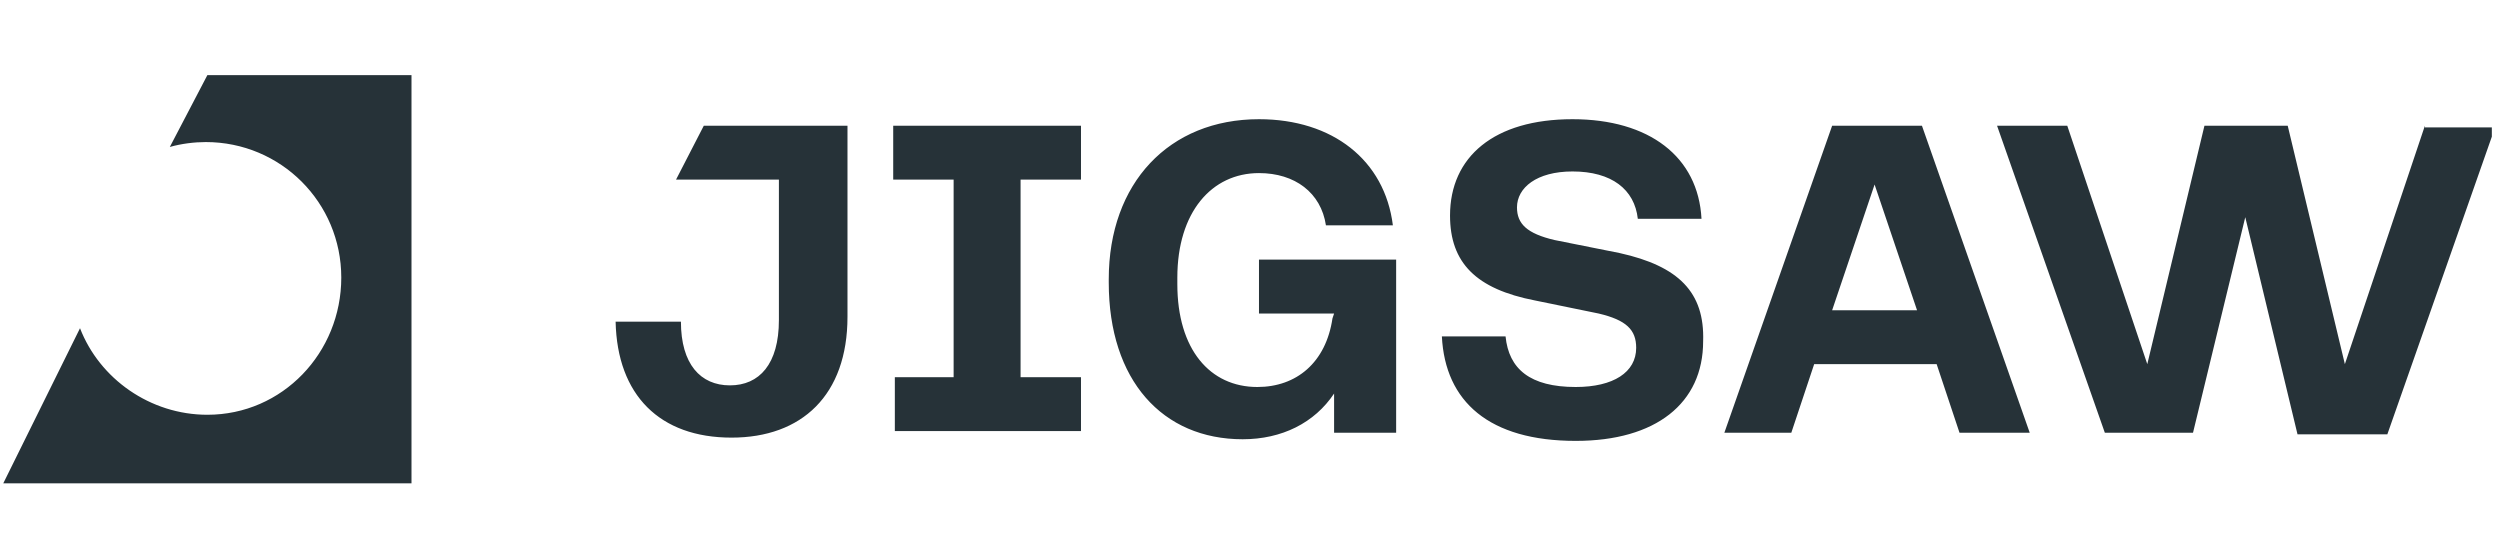
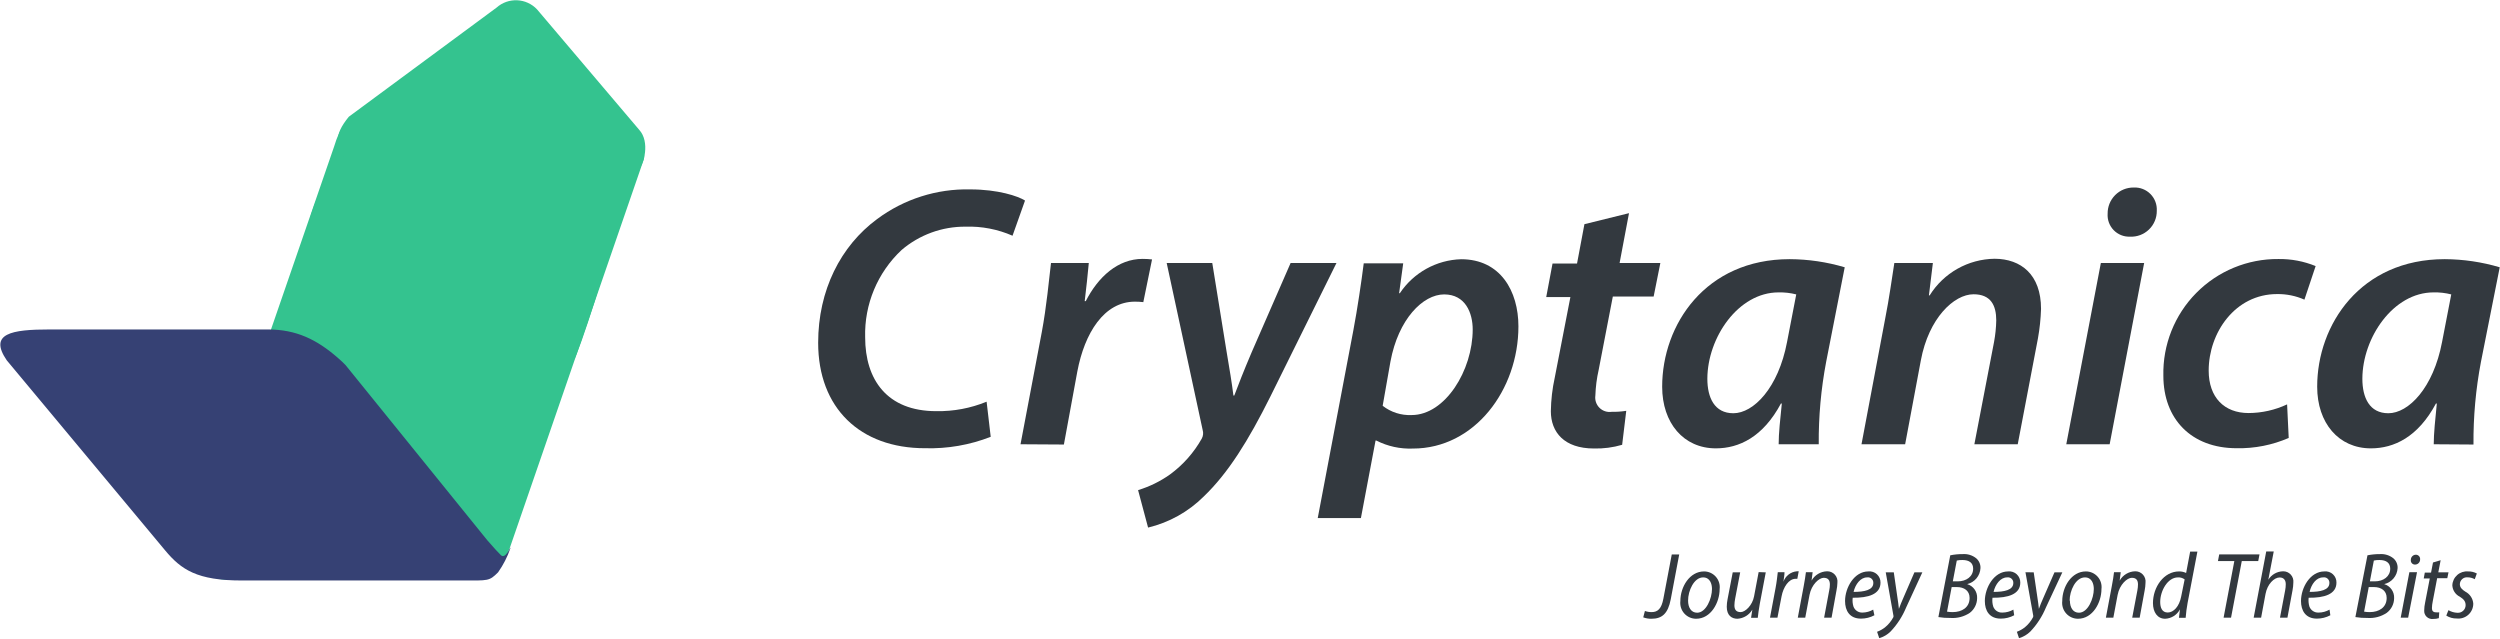
- <svg xmlns="http://www.w3.org/2000/svg" xmlns:xlink="http://www.w3.org/1999/xlink" version="1.1" id="Layer_1" x="0px" y="0px" viewBox="0 0 153.1 34" style="enable-background:new 0 0 153.1 34;" xml:space="preserve">
-   <style type="text/css">
- 	.st0{clip-path:url(#SVGID_2_);fill:#263238;}
- </style>
-   <g>
-     <g>
-       <defs>
-         <rect id="SVGID_1_" x="0.2" y="4.6" width="152.4" height="25" />
-       </defs>
-       <clipPath id="SVGID_2_">
-         <use xlink:href="#SVGID_1_" style="overflow:visible;" />
-       </clipPath>
-       <path class="st0" d="M54.8,7.7h11.4V11h-3.7v12.1h3.7v3.3H54.8v-3.3h3.6V11h-3.7V7.7H54.8z M77.1,19.2h4.6l-0.1,0.3    c-0.4,2.7-2.2,4.2-4.6,4.2c-2.9,0-4.9-2.3-4.9-6.3V17c0-4,2.1-6.4,5-6.4c2.2,0,3.8,1.2,4.1,3.2h4.1c-0.5-4-3.7-6.5-8.2-6.5    c-5.5,0-9.2,3.9-9.2,9.8v0.2c0,6,3.3,9.6,8.2,9.6c2.4,0,4.4-1,5.6-2.8v2.4h3.8V15.9h-8.4V19.2L77.1,19.2z M41.4,11h6.3v8.6    c0,2.7-1.2,4-3,4s-3-1.3-3-3.9h-4c0.1,4.5,2.7,7.1,7.1,7.1c4.3,0,7.1-2.6,7.1-7.4V7.7h-8.8L41.4,11z M148.5,7.7l-4.9,14.6    l-3.5-14.6H135l-3.5,14.6l-4.9-14.6h-4.3l6.6,18.8h5.4l3.2-13.2l3.2,13.3h5.5l6.6-18.8h-4.3V7.7z M99.2,15.5l-4-0.8    c-1.7-0.4-2.3-1-2.3-2c0-1.2,1.2-2.2,3.4-2.2c2.4,0,3.8,1.1,4,2.9h3.9c-0.2-3.8-3.2-6.1-7.9-6.1c-4.8,0-7.5,2.3-7.5,5.9    c0,2.9,1.6,4.5,5.2,5.2l3.9,0.8c1.7,0.4,2.3,1,2.3,2.1c0,1.5-1.4,2.4-3.7,2.4c-2.8,0-4.1-1.1-4.3-3.1h-3.9c0.2,4,2.9,6.4,8.2,6.4    c4.9,0,7.8-2.3,7.8-6.1C104.4,17.9,102.8,16.3,99.2,15.5 M117.7,7.7l6.6,18.8H120l-1.4-4.2h-7.5l-1.4,4.2h-4.1l6.6-18.8L117.7,7.7    z M117.4,19l-2.6-7.7l-2.6,7.7H117.4z M10.4,9c0.7-0.2,1.5-0.3,2.2-0.3c4.6,0,8.3,3.7,8.3,8.3s-3.6,8.4-8.2,8.4    c-3.5,0-6.6-2.2-7.8-5.3l-4.7,9.5h25v-25H12.7L10.4,9z" />
+ <svg xmlns="http://www.w3.org/2000/svg" viewBox="0 0 372.36 95.07">
+   <defs>
+     <style>.cls-1{fill:#33393f;}.cls-2{fill:#34c38f;}.cls-3{fill:#364174;}</style>
+   </defs>
+   <g id="Layer_2" data-name="Layer 2">
+     <g id="Layer_1-2" data-name="Layer 1">
+       <path class="cls-1" d="M147.56,65.06a24.86,24.86,0,0,1-9.79,1.7c-9.68,0-15.91-6-15.91-15.71,0-7.81,3.34-14.41,8.78-18.42a22.35,22.35,0,0,1,13.88-4.42c4.11,0,7.12,1,8.15,1.66l-1.86,5.24a16.14,16.14,0,0,0-7-1.35,14.5,14.5,0,0,0-9.53,3.48,17.18,17.18,0,0,0-5.42,13c0,6.29,3.24,11,10.59,11a18.9,18.9,0,0,0,7.5-1.41Z" transform="translate(0 0)" />
+       <path class="cls-1" d="M152,66.17l3.16-16.66c.72-3.82,1.09-7.93,1.38-10.34h5.63c-.18,1.85-.36,3.7-.61,5.68h.16c1.85-3.63,4.8-6.29,8.46-6.29a12.47,12.47,0,0,1,1.41.08L170.29,45a10.6,10.6,0,0,0-1.25-.07c-4.59,0-7.5,4.67-8.58,10.41l-2,10.87Z" transform="translate(0 0)" />
+       <path class="cls-1" d="M180.56,39.17l2.1,13c.5,2.94.82,4.89,1.05,6.74h.13c.64-1.69,1.33-3.49,2.59-6.45l5.8-13.29h6.83l-9.85,19.9c-3.28,6.58-6.29,11.4-9.92,14.88A17.56,17.56,0,0,1,171,78.58L169.51,73a16.55,16.55,0,0,0,4.75-2.33A16.82,16.82,0,0,0,179,65.32a1.67,1.67,0,0,0,.13-1.27l-5.36-24.88Z" transform="translate(0 0)" />
+       <path class="cls-1" d="M196.27,77.16l5.3-27.94c.61-3.22,1.21-7.31,1.55-10H209l-.61,4.45h.11a11.38,11.38,0,0,1,9.13-5.06c5.85,0,8.53,4.75,8.53,10,0,9.44-6.51,18.2-15.72,18.2A11,11,0,0,1,205,65.62h-.12l-2.18,11.54Zm9.67-16.72a6.52,6.52,0,0,0,4.31,1.38c5,0,9.1-6.66,9.1-12.75,0-2.45-1.08-5.22-4.25-5.22s-6.83,3.69-8,10Z" transform="translate(0 0)" />
+       <path class="cls-1" d="M242.63,31.75l-1.4,7.42h6.07l-1,5h-6.08l-2.11,10.93a20.3,20.3,0,0,0-.49,3.82,2.14,2.14,0,0,0,2.42,2.42,12.66,12.66,0,0,0,2.18-.15l-.61,5.06a13.64,13.64,0,0,1-4.19.55c-4.47,0-6.43-2.45-6.43-5.55a25,25,0,0,1,.58-5l2.33-12H230.3l.94-5h3.65l1.1-5.86Z" transform="translate(0 0)" />
+       <path class="cls-1" d="M264.92,66.17c0-1.59.23-3.76.47-6.07h-.13c-2.67,5-6.25,6.68-9.69,6.68-4.82,0-8-3.78-8-9.18,0-9.24,6.44-19,19-19a29.35,29.35,0,0,1,8.19,1.21L272,53.87a63.3,63.3,0,0,0-1.11,12.3Zm2.62-22.32a9.76,9.76,0,0,0-2.64-.3c-6,0-10.58,6.73-10.6,12.86,0,2.82,1.06,5.14,3.87,5.14,3,0,6.7-3.75,8-10.61Z" transform="translate(0 0)" />
+       <path class="cls-1" d="M277.26,66.17l3.51-18.62c.64-3.24,1-6,1.38-8.38h5.74L287.3,44h.11a11.57,11.57,0,0,1,9.69-5.46C301,38.56,304,40.88,304,46a30.1,30.1,0,0,1-.47,4.45l-3,15.72h-6.46L297,50.94a19.85,19.85,0,0,0,.33-3.22c0-2.26-.83-3.89-3.38-3.89-2.92,0-6.68,3.56-7.85,9.84l-2.34,12.5Z" transform="translate(0 0)" />
+       <path class="cls-1" d="M307.76,66.17l5.15-27h6.45l-5.14,27Zm6.16-34.35a3.84,3.84,0,0,1,3.88-3.89,3.28,3.28,0,0,1,3.44,3.46,3.81,3.81,0,0,1-4,3.86A3.21,3.21,0,0,1,313.92,31.82Z" transform="translate(0 0)" />
+       <path class="cls-1" d="M340.89,65.23a18.55,18.55,0,0,1-7.75,1.53c-6.78,0-10.92-4.37-10.92-10.8a17,17,0,0,1,17.14-17.38,14.13,14.13,0,0,1,5.54,1.05l-1.67,5a9.73,9.73,0,0,0-4.07-.83c-6.26,0-10.19,5.76-10.19,11.4,0,4,2.33,6.32,5.94,6.32a13.64,13.64,0,0,0,5.74-1.29Z" transform="translate(0 0)" />
+       <path class="cls-1" d="M362.49,66.17c0-1.59.23-3.76.46-6.07h-.13c-2.67,5-6.25,6.68-9.69,6.68-4.81,0-8-3.78-8-9.18,0-9.24,6.44-19,19-19a29.35,29.35,0,0,1,8.19,1.21l-2.8,14.1a63.3,63.3,0,0,0-1.11,12.3Zm2.61-22.32a9.7,9.7,0,0,0-2.64-.3c-6,0-10.58,6.73-10.6,12.86,0,2.82,1.06,5.14,3.87,5.14,3,0,6.7-3.75,8-10.61Z" transform="translate(0 0)" />
+       <path class="cls-2" d="M71.11,86.34H34a6.12,6.12,0,0,1-1.93-.25,4.64,4.64,0,0,1-2.46-5.8L39.7,51,49.78,21.78c.74-2.56,2.16-4.81,4.81-4.81H91.75c2.32,1.17,4.57,5.32,4.15,6.74l-10,29-10,29C74.62,85,73.29,86.48,71.11,86.34Z" transform="translate(0 0)" />
+       <path class="cls-2" d="M73.6,9.05c.89-.8,8.73-.74,9.54.14l3.77,1.13c1.16.58,3.71,4.33,3.5,5L90.63,36c.81.89-4.62,17.09-5.13,17.56-.65,1.64-11,11.27-12.11,11.2-.88.81-10.19.75-11-.14l-1.72-.42-12-2.94a7.18,7.18,0,0,1-1.23-.42c-1.11-.47-2.64-2.87-2.25-4l.53-19.56c-.81-.89.84-7.08,2-8.53L55.65,16.1c.36-1.28,2.84-3.72,4.17-3.72Z" transform="translate(0 0)" />
+       <path class="cls-2" d="M69.4,42.93,51.67,23.52c-1.62-1.77-2.08-3.23.28-6.13l22-16.25A4.33,4.33,0,0,1,80,1.41L95.21,19.34c1.62,1.77.76,5.2-.27,6.13L75.54,43.2A4.35,4.35,0,0,1,69.4,42.93Z" transform="translate(0 0)" />
+       <path class="cls-3" d="M1,53.66c-2.73-4,.74-4.59,6.4-4.59h32.5c4.24,0,7.29,1.51,10.4,4.21l.11.1a14.5,14.5,0,0,1,1.06,1l21.12,26.1c1.12,1.28,1.58,1.78,2,2.19.66.7,1.43-1.17,1.42-1.12s0,.09,0,.14a14.26,14.26,0,0,1-1.82,3.55c-1.34,1.34-1.45,1.22-5.28,1.22H36c-6.62,0-9-1.59-11.41-4.49" transform="translate(0 0)" />
+       <path class="cls-1" d="M245,91a2.85,2.85,0,0,0,1,.17c.91,0,1.47-.5,1.75-2L249,82.58h1.11l-1.26,6.67c-.41,2.15-1.3,2.91-2.88,2.91a3.27,3.27,0,0,1-1.22-.21Z" transform="translate(0 0)" />
+       <path class="cls-1" d="M256.13,87.74c0,2-1.29,4.42-3.51,4.42a2.36,2.36,0,0,1-2.34-2.64c0-2.11,1.38-4.41,3.53-4.41A2.34,2.34,0,0,1,256.13,87.74Zm-4.7,1.72c0,1,.44,1.8,1.35,1.8,1.32,0,2.21-2.1,2.21-3.54,0-.76-.3-1.72-1.32-1.72C252.31,86,251.42,88,251.43,89.46Z" transform="translate(0 0)" />
+       <path class="cls-1" d="M263,85.25l-.89,4.69c-.15.82-.24,1.52-.3,2.08h-1L261,90.8h0a2.76,2.76,0,0,1-2.22,1.36c-.85,0-1.59-.49-1.59-1.79a6,6,0,0,1,.12-1.12l.77-4h1.11l-.75,3.92a5.45,5.45,0,0,0-.11,1c0,.61.25,1,.93,1s1.75-1,2-2.36l.68-3.6Z" transform="translate(0 0)" />
+       <path class="cls-1" d="M263.63,92l.83-4.42c.17-.89.26-1.76.33-2.35h1c0,.43-.09.87-.16,1.41h0a2.34,2.34,0,0,1,2-1.55l.28,0-.21,1.12-.27,0c-1,0-1.82,1.23-2.08,2.63L264.74,92Z" transform="translate(0 0)" />
+       <path class="cls-1" d="M267.77,92l.88-4.7c.16-.82.26-1.52.33-2.07h1l-.16,1.25h0a2.73,2.73,0,0,1,2.3-1.39,1.52,1.52,0,0,1,1.55,1.72,6.31,6.31,0,0,1-.13,1.1L272.8,92h-1.11l.76-4.06a4.24,4.24,0,0,0,.1-.88c0-.61-.24-1-.92-1s-1.82,1-2.11,2.54L268.88,92Z" transform="translate(0 0)" />
+       <path class="cls-1" d="M279.18,91.64a4.18,4.18,0,0,1-2,.5c-1.69,0-2.37-1.18-2.37-2.62,0-2,1.37-4.41,3.47-4.41a1.64,1.64,0,0,1,1.81,1.67c0,1.74-1.83,2.28-4.14,2.25a3.06,3.06,0,0,0,.11,1.31,1.37,1.37,0,0,0,1.36.9A3.31,3.31,0,0,0,279,90.8ZM278.08,86c-.95,0-1.73,1-2,2.16,1.6,0,2.94-.27,2.94-1.33A.8.8,0,0,0,278.08,86Z" transform="translate(0 0)" />
+       <path class="cls-1" d="M282.07,85.25l.53,3.68c.11.73.18,1.2.23,1.76h0c.18-.48.37-1,.68-1.68l1.63-3.76h1.18L283.9,90.5a11.65,11.65,0,0,1-2.3,3.55,3.92,3.92,0,0,1-1.7,1l-.32-.95a4.42,4.42,0,0,0,1.17-.65A4.88,4.88,0,0,0,282,91.93a.45.45,0,0,0,0-.32l-1.13-6.36Z" transform="translate(0 0)" />
+       <path class="cls-1" d="M290.48,82.71a9.16,9.16,0,0,1,1.86-.18,2.87,2.87,0,0,1,2,.62,1.82,1.82,0,0,1,.64,1.46A2.58,2.58,0,0,1,293,87v0a2.07,2.07,0,0,1,1.48,2.09,2.78,2.78,0,0,1-1.09,2.19,4.61,4.61,0,0,1-2.88.76,10.07,10.07,0,0,1-1.8-.13ZM290,91.1a4.46,4.46,0,0,0,.84.07c1.38,0,2.52-.69,2.52-2.11,0-1.07-.81-1.62-1.89-1.62h-.78Zm.86-4.51h.73c1.3,0,2.3-.73,2.3-1.89,0-.86-.59-1.29-1.59-1.29a3.46,3.46,0,0,0-.85.08Z" transform="translate(0 0)" />
+       <path class="cls-1" d="M300,91.64a4.18,4.18,0,0,1-2,.5c-1.69,0-2.37-1.18-2.37-2.62,0-2,1.37-4.41,3.47-4.41a1.64,1.64,0,0,1,1.81,1.67c0,1.74-1.84,2.28-4.14,2.25a3.06,3.06,0,0,0,.11,1.31,1.36,1.36,0,0,0,1.36.9,3.34,3.34,0,0,0,1.64-.44ZM298.93,86c-.95,0-1.73,1-2,2.16,1.6,0,2.94-.27,2.94-1.33A.8.8,0,0,0,298.93,86Z" transform="translate(0 0)" />
+       <path class="cls-1" d="M302.91,85.25l.54,3.68c.11.73.18,1.2.23,1.76h0c.17-.48.37-1,.68-1.68L306,85.25h1.17l-2.45,5.25a11.65,11.65,0,0,1-2.3,3.55,4,4,0,0,1-1.7,1l-.32-.95a4.58,4.58,0,0,0,1.17-.65,4.88,4.88,0,0,0,1.25-1.54.51.51,0,0,0,0-.32l-1.14-6.36Z" transform="translate(0 0)" />
+       <path class="cls-1" d="M313,87.74c0,2-1.29,4.42-3.5,4.42a2.36,2.36,0,0,1-2.34-2.64c0-2.11,1.37-4.41,3.52-4.41A2.33,2.33,0,0,1,313,87.74Zm-4.7,1.72c0,1,.44,1.8,1.35,1.8,1.33,0,2.21-2.1,2.21-3.54,0-.76-.29-1.72-1.32-1.72C309.14,86,308.26,88,308.26,89.46Z" transform="translate(0 0)" />
+       <path class="cls-1" d="M313.66,92l.88-4.7c.17-.82.26-1.52.33-2.07h1l-.16,1.25h0a2.74,2.74,0,0,1,2.3-1.39,1.52,1.52,0,0,1,1.55,1.72,6.26,6.26,0,0,1-.12,1.1L318.69,92h-1.11l.77-4.06a5,5,0,0,0,.09-.88c0-.61-.23-1-.92-1s-1.82,1-2.11,2.54L314.77,92Z" transform="translate(0 0)" />
+       <path class="cls-1" d="M327.29,82.16l-1.46,7.64a20.51,20.51,0,0,0-.29,2.22h-1l.15-1.26h0a2.61,2.61,0,0,1-2.2,1.4c-1.17,0-1.82-1-1.82-2.33,0-2.38,1.61-4.72,3.89-4.72a2.39,2.39,0,0,1,1.05.23l.6-3.18Zm-1.9,4.14a1.5,1.5,0,0,0-1-.3c-1.53,0-2.64,2-2.64,3.66,0,.81.25,1.57,1.12,1.57s1.72-.9,2-2.37Z" transform="translate(0 0)" />
+       <path class="cls-1" d="M332.79,83.57h-2.44l.19-1h6l-.19,1H333.9L332.3,92h-1.11Z" transform="translate(0 0)" />
+       <path class="cls-1" d="M335.67,92l1.87-9.86h1.12l-.81,4.21h0a2.64,2.64,0,0,1,2.2-1.26,1.51,1.51,0,0,1,1.53,1.68,6.5,6.5,0,0,1-.12,1.14L340.7,92h-1.11l.77-4.07a4.77,4.77,0,0,0,.09-.92c0-.56-.26-1-.91-1-.83,0-1.83,1-2.1,2.44L336.78,92Z" transform="translate(0 0)" />
+       <path class="cls-1" d="M347.09,91.64a4.25,4.25,0,0,1-2,.5c-1.68,0-2.37-1.18-2.37-2.62,0-2,1.37-4.41,3.48-4.41a1.63,1.63,0,0,1,1.8,1.67c0,1.74-1.83,2.28-4.14,2.25a3.23,3.23,0,0,0,.11,1.31,1.38,1.38,0,0,0,1.37.9,3.27,3.27,0,0,0,1.63-.44ZM346,86c-1,0-1.73,1-2,2.16,1.6,0,2.95-.27,2.95-1.33A.8.8,0,0,0,346,86Z" transform="translate(0 0)" />
+       <path class="cls-1" d="M352.62,82.71a9.13,9.13,0,0,1,1.85-.18,2.9,2.9,0,0,1,2,.62,1.82,1.82,0,0,1,.64,1.46,2.58,2.58,0,0,1-2,2.39v0a2.08,2.08,0,0,1,1.48,2.09,2.75,2.75,0,0,1-1.1,2.19,4.56,4.56,0,0,1-2.87.76,10,10,0,0,1-1.8-.13Zm-.5,8.39a4.39,4.39,0,0,0,.84.07c1.38,0,2.52-.69,2.52-2.11,0-1.07-.81-1.62-1.89-1.62h-.78Zm.86-4.51h.73c1.29,0,2.3-.73,2.3-1.89,0-.86-.6-1.29-1.59-1.29a3.46,3.46,0,0,0-.85.08Z" transform="translate(0 0)" />
+       <path class="cls-1" d="M357.57,92l1.29-6.77H360L358.68,92Zm1.51-8.61a.76.76,0,0,1,.73-.77.64.64,0,0,1,.65.71.75.75,0,0,1-.76.76A.61.61,0,0,1,359.08,83.41Z" transform="translate(0 0)" />
+       <path class="cls-1" d="M363.52,83.44l-.35,1.81h1.52l-.18.87H363l-.66,3.46a5.62,5.62,0,0,0-.12,1c0,.39.18.62.59.62a1.83,1.83,0,0,0,.5,0l-.06.87a2.62,2.62,0,0,1-.84.12,1.19,1.19,0,0,1-1.34-1.25,6,6,0,0,1,.14-1.21l.69-3.57H361l.16-.87h.93l.29-1.51Z" transform="translate(0 0)" />
+       <path class="cls-1" d="M364.68,90.88a2.79,2.79,0,0,0,1.33.39,1.14,1.14,0,0,0,1.23-1.12c0-.55-.25-.89-.86-1.27a2,2,0,0,1-1.12-1.7,2.16,2.16,0,0,1,2.35-2.07,2.57,2.57,0,0,1,1.3.31l-.31.85a2.16,2.16,0,0,0-1.05-.28,1.05,1.05,0,0,0-1.17,1c0,.51.31.81.83,1.14a2.18,2.18,0,0,1,1.17,1.78,2.22,2.22,0,0,1-2.47,2.21,2.78,2.78,0,0,1-1.55-.43Z" transform="translate(0 0)" />
    </g>
  </g>
</svg>
